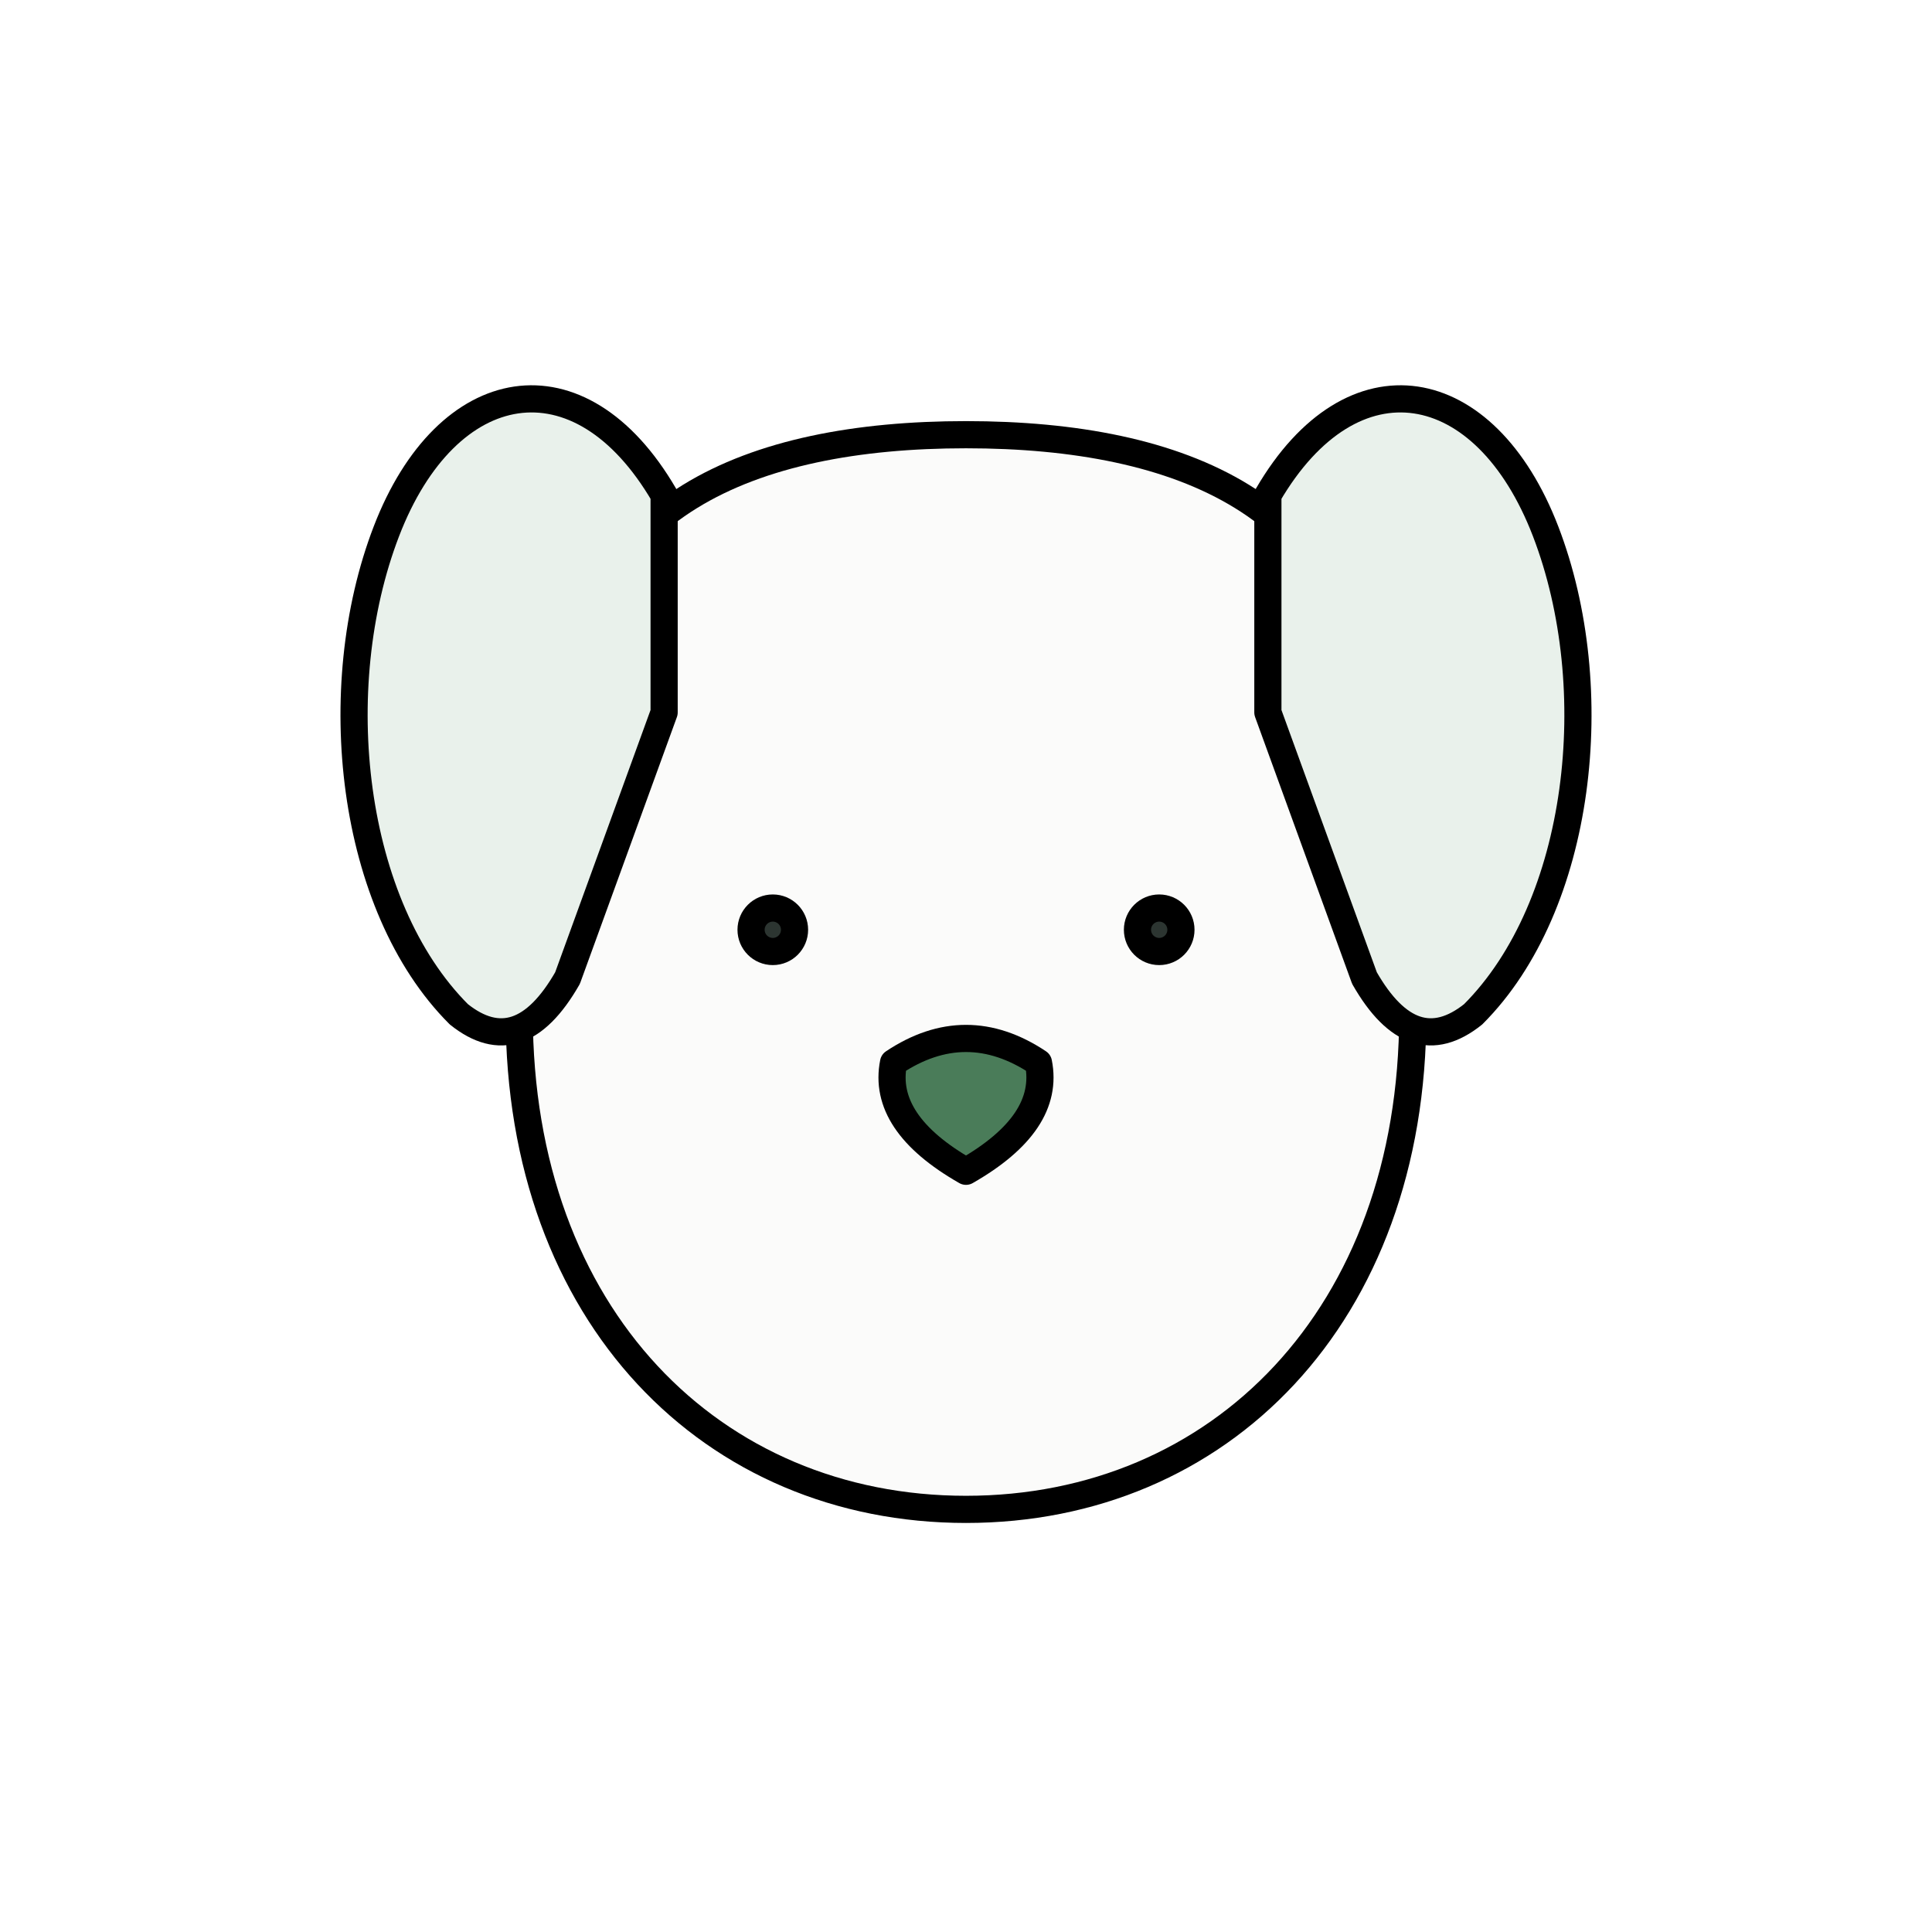
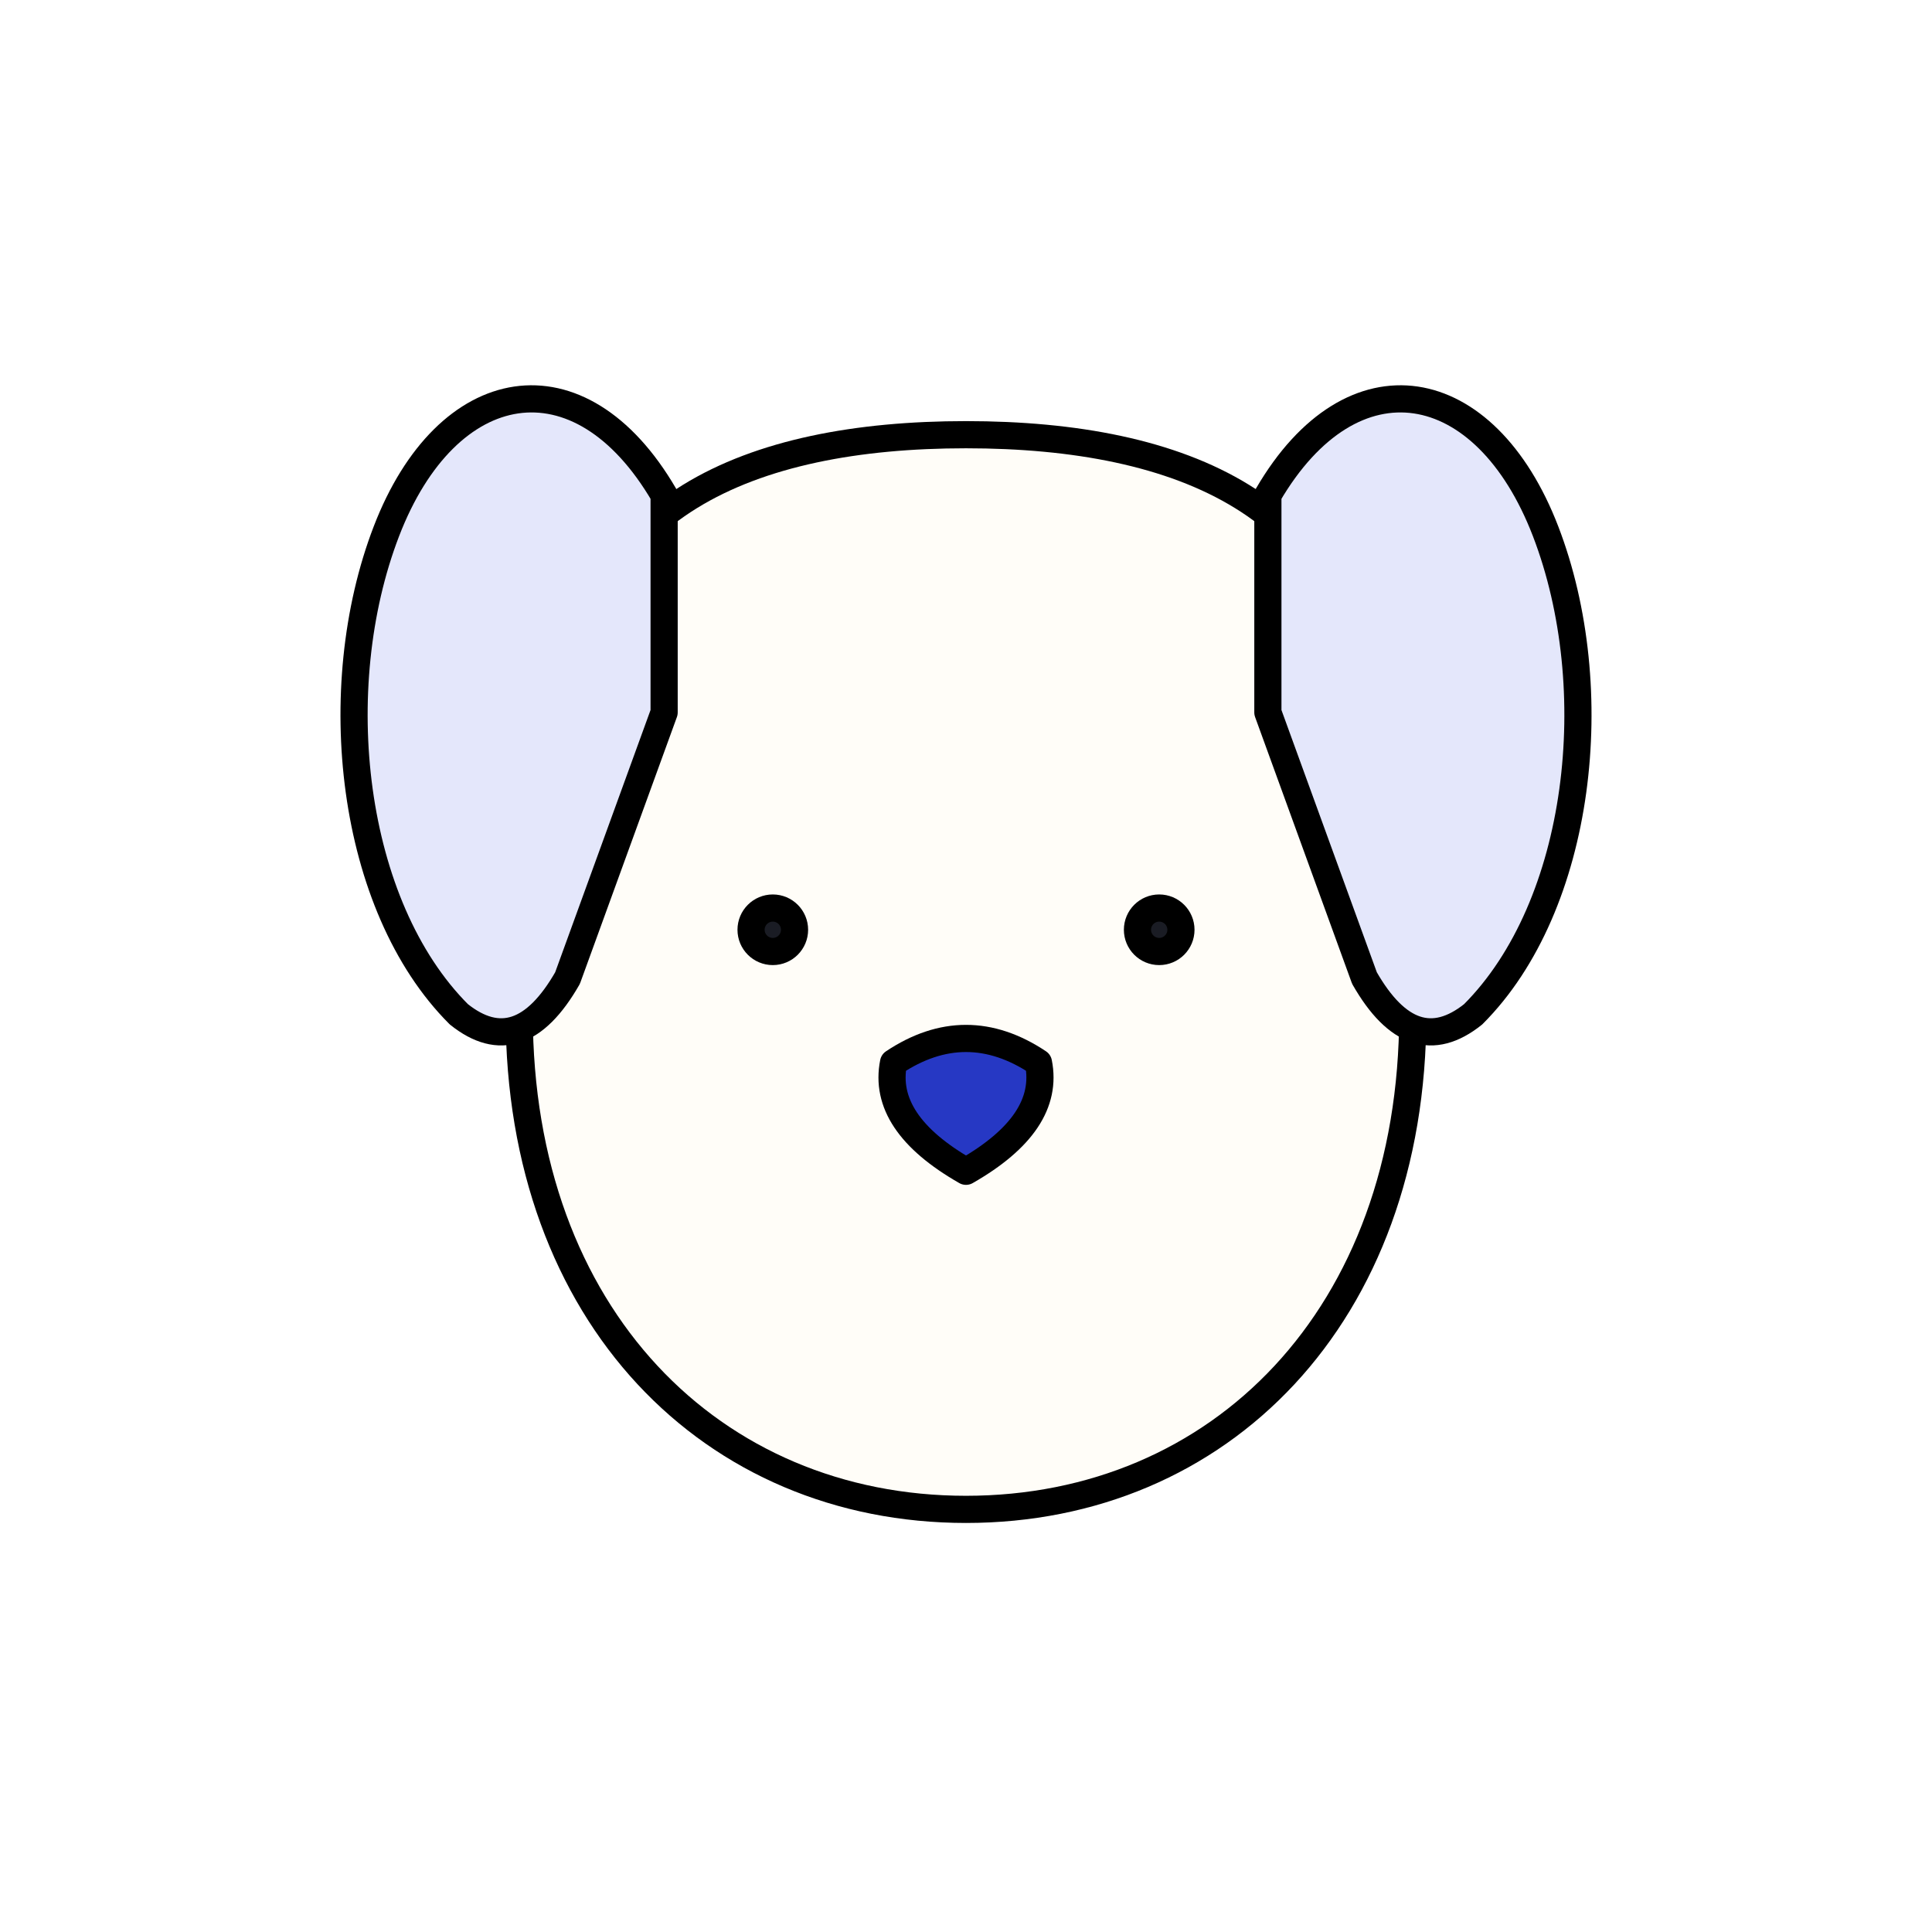
<svg xmlns="http://www.w3.org/2000/svg" width="160" height="160" viewBox="0 0 160 160" stroke="#000000" stroke-width="2.25" stroke-linecap="round" stroke-linejoin="round" fill="none">
-   <path d="M47 59 C48 42 62 36 80 36 C98 36 112 42 113 59 L117 84 C117 109 101 125 80 125 C59 125 43 109 43 84 Z" fill="#FBFBFA" />
-   <path d="M55 41 C48 29 37 31 32 44 C27 57 29 75 38 84 Q43 88 47 81 L55 59 Z" fill="#E9F1EB" />
-   <path d="M105 41 C112 29 123 31 128 44 C133 57 131 75 122 84 Q117 88 113 81 L105 59 Z" fill="#E9F1EB" />
-   <path d="M65.8 77 C65.8 77.994 64.994 78.8 64 78.8 C63.006 78.8 62.2 77.994 62.2 77 C62.2 76.006 63.006 75.2 64 75.2 C64.994 75.2 65.8 76.006 65.8 77 Z M97.8 77 C97.8 77.994 96.994 78.8 96 78.8 C95.006 78.8 94.2 77.994 94.2 77 C94.2 76.006 95.006 75.2 96 75.2 C96.994 75.2 97.8 76.006 97.8 77 Z" fill="#2C3531" />
-   <path d="M74 88 Q80 84 86 88 Q87 93 80 97 Q73 93 74 88 Z" fill="#4A7C59" />
+   <path d="M47 59 C48 42 62 36 80 36 C98 36 112 42 113 59 L117 84 C117 109 101 125 80 125 C59 125 43 109 43 84 Z" fill="#FFFDF8" />
+   <path d="M55 41 C48 29 37 31 32 44 C27 57 29 75 38 84 Q43 88 47 81 L55 59 Z" fill="#E4E7FB" />
+   <path d="M105 41 C112 29 123 31 128 44 C133 57 131 75 122 84 Q117 88 113 81 L105 59 Z" fill="#E4E7FB" />
+   <path d="M65.8 77 C65.8 77.994 64.994 78.8 64 78.8 C63.006 78.8 62.2 77.994 62.2 77 C62.2 76.006 63.006 75.2 64 75.2 C64.994 75.2 65.8 76.006 65.8 77 Z M97.8 77 C97.8 77.994 96.994 78.8 96 78.8 C95.006 78.8 94.2 77.994 94.2 77 C94.2 76.006 95.006 75.2 96 75.2 C96.994 75.2 97.8 76.006 97.8 77 Z" fill="#1A1C24" />
+   <path d="M74 88 Q80 84 86 88 Q87 93 80 97 Q73 93 74 88 Z" fill="#2638C4" />
</svg>
